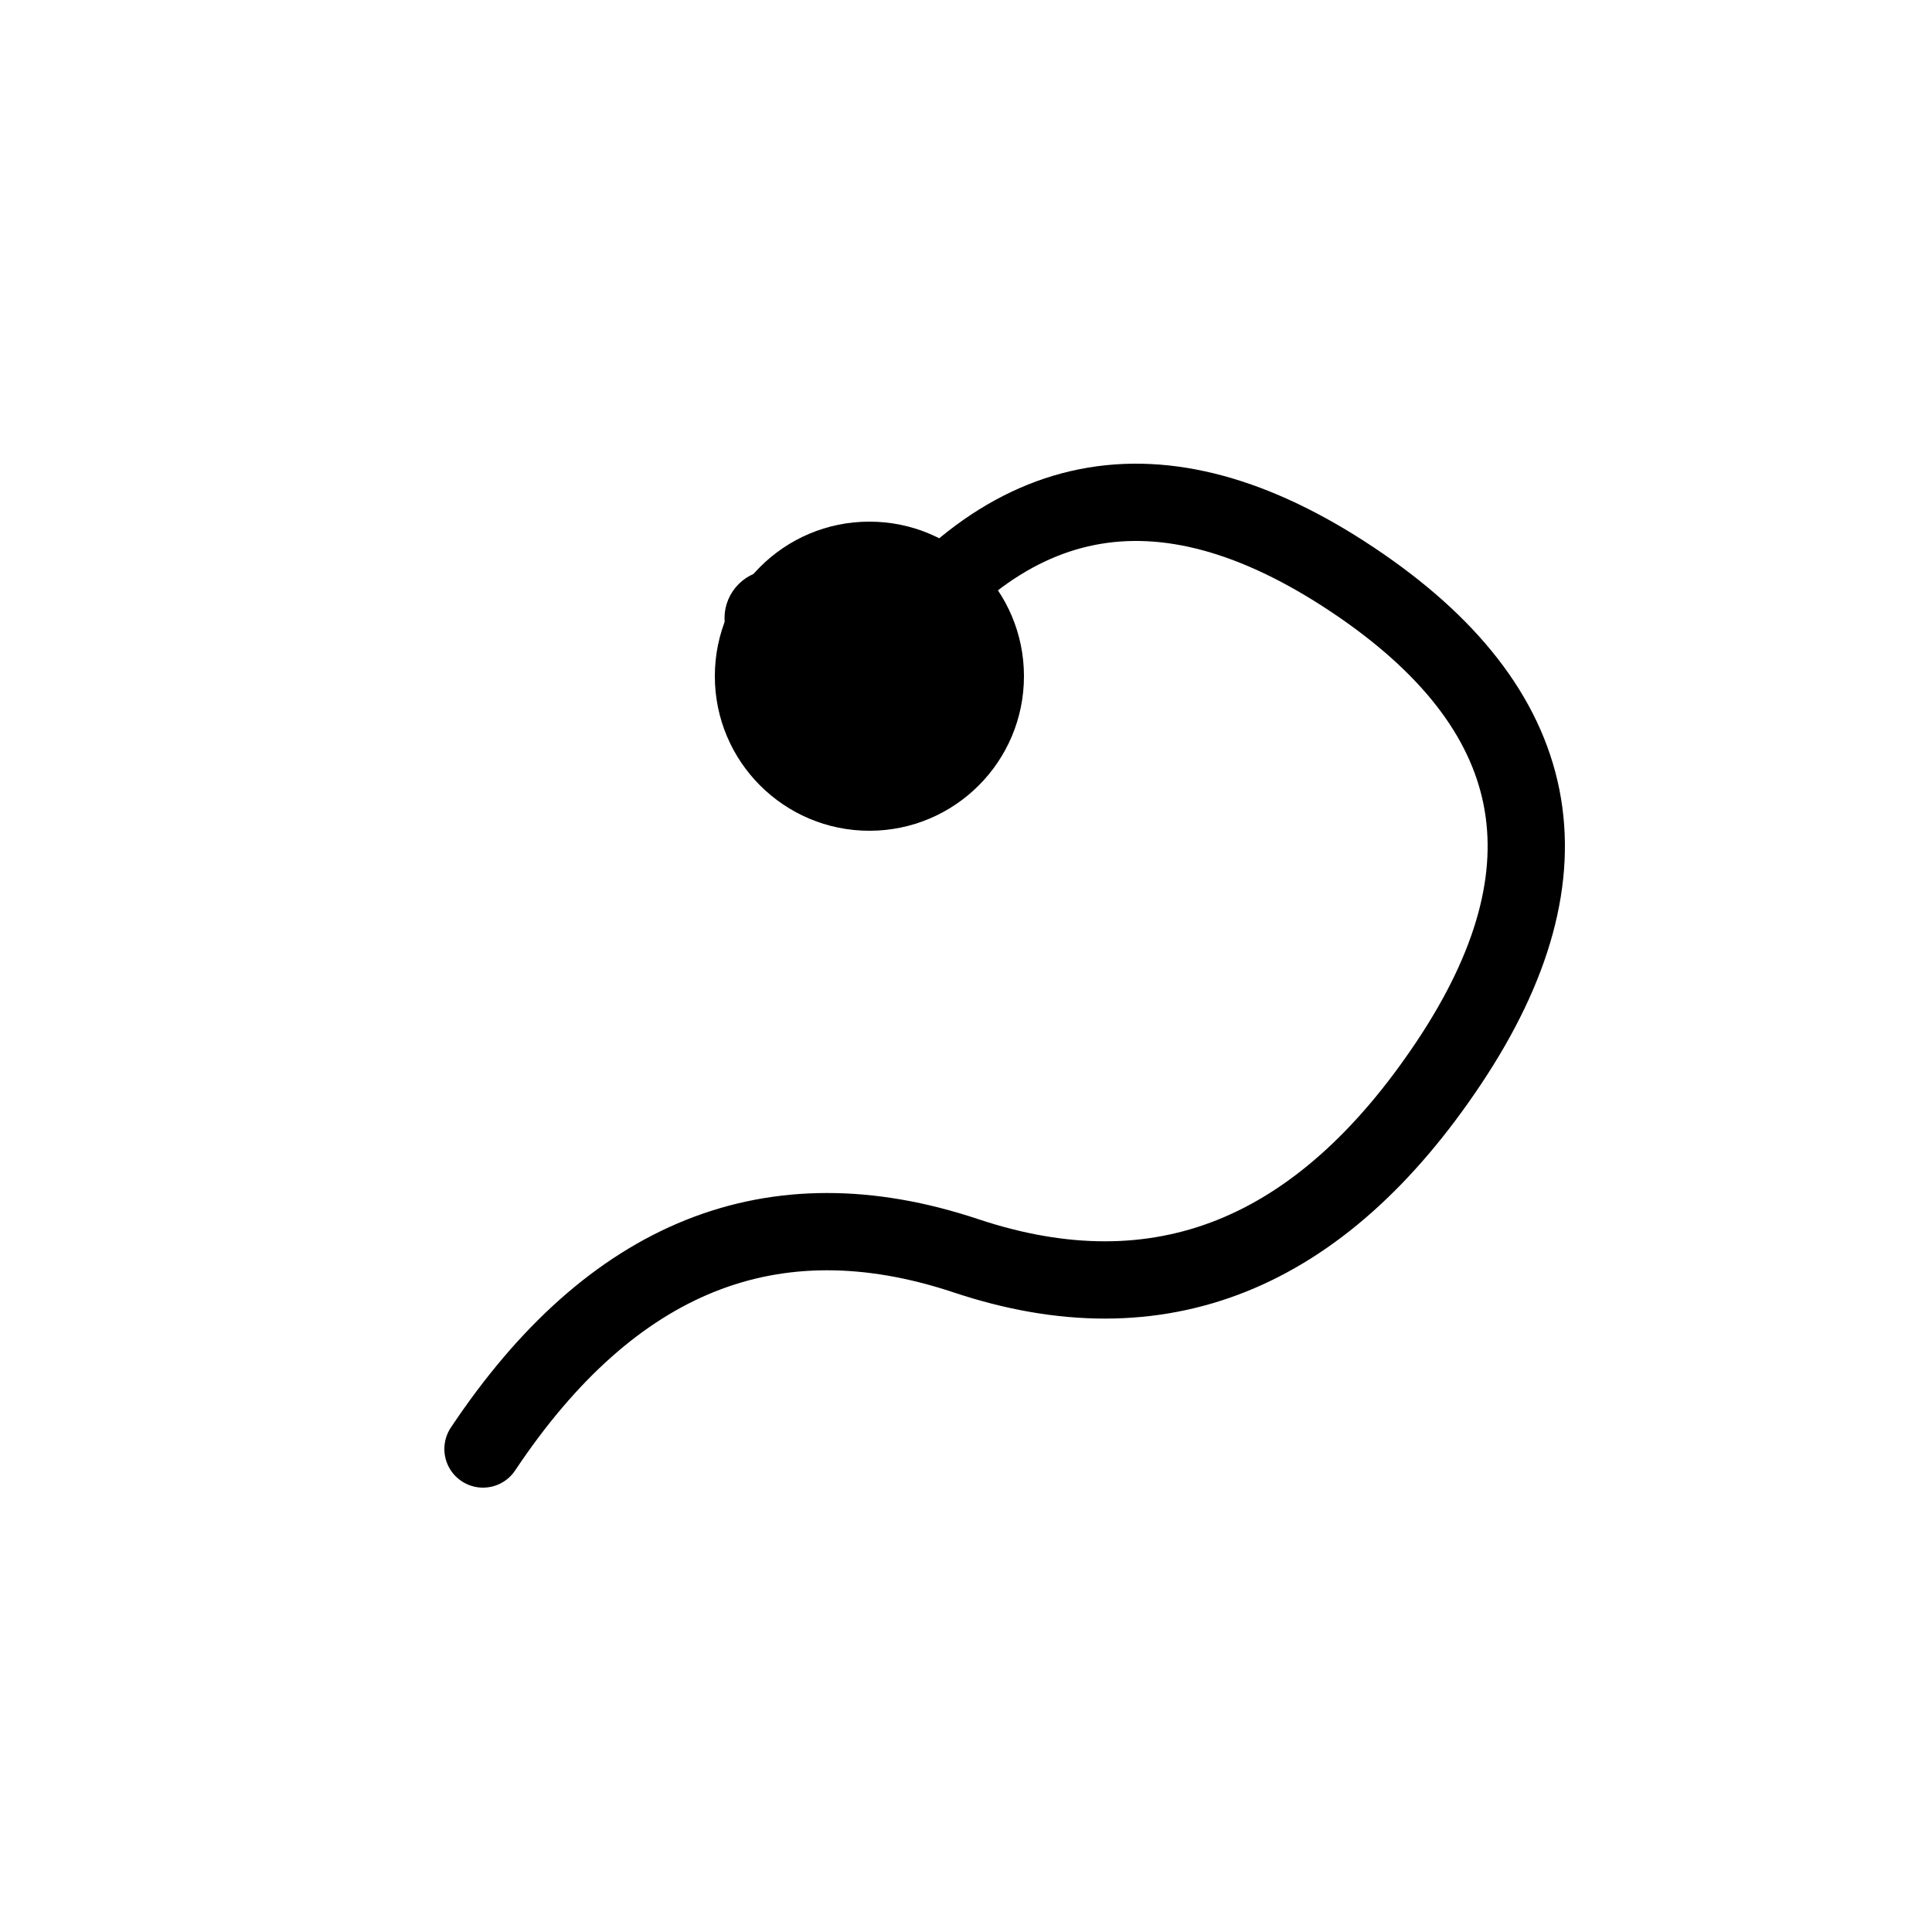
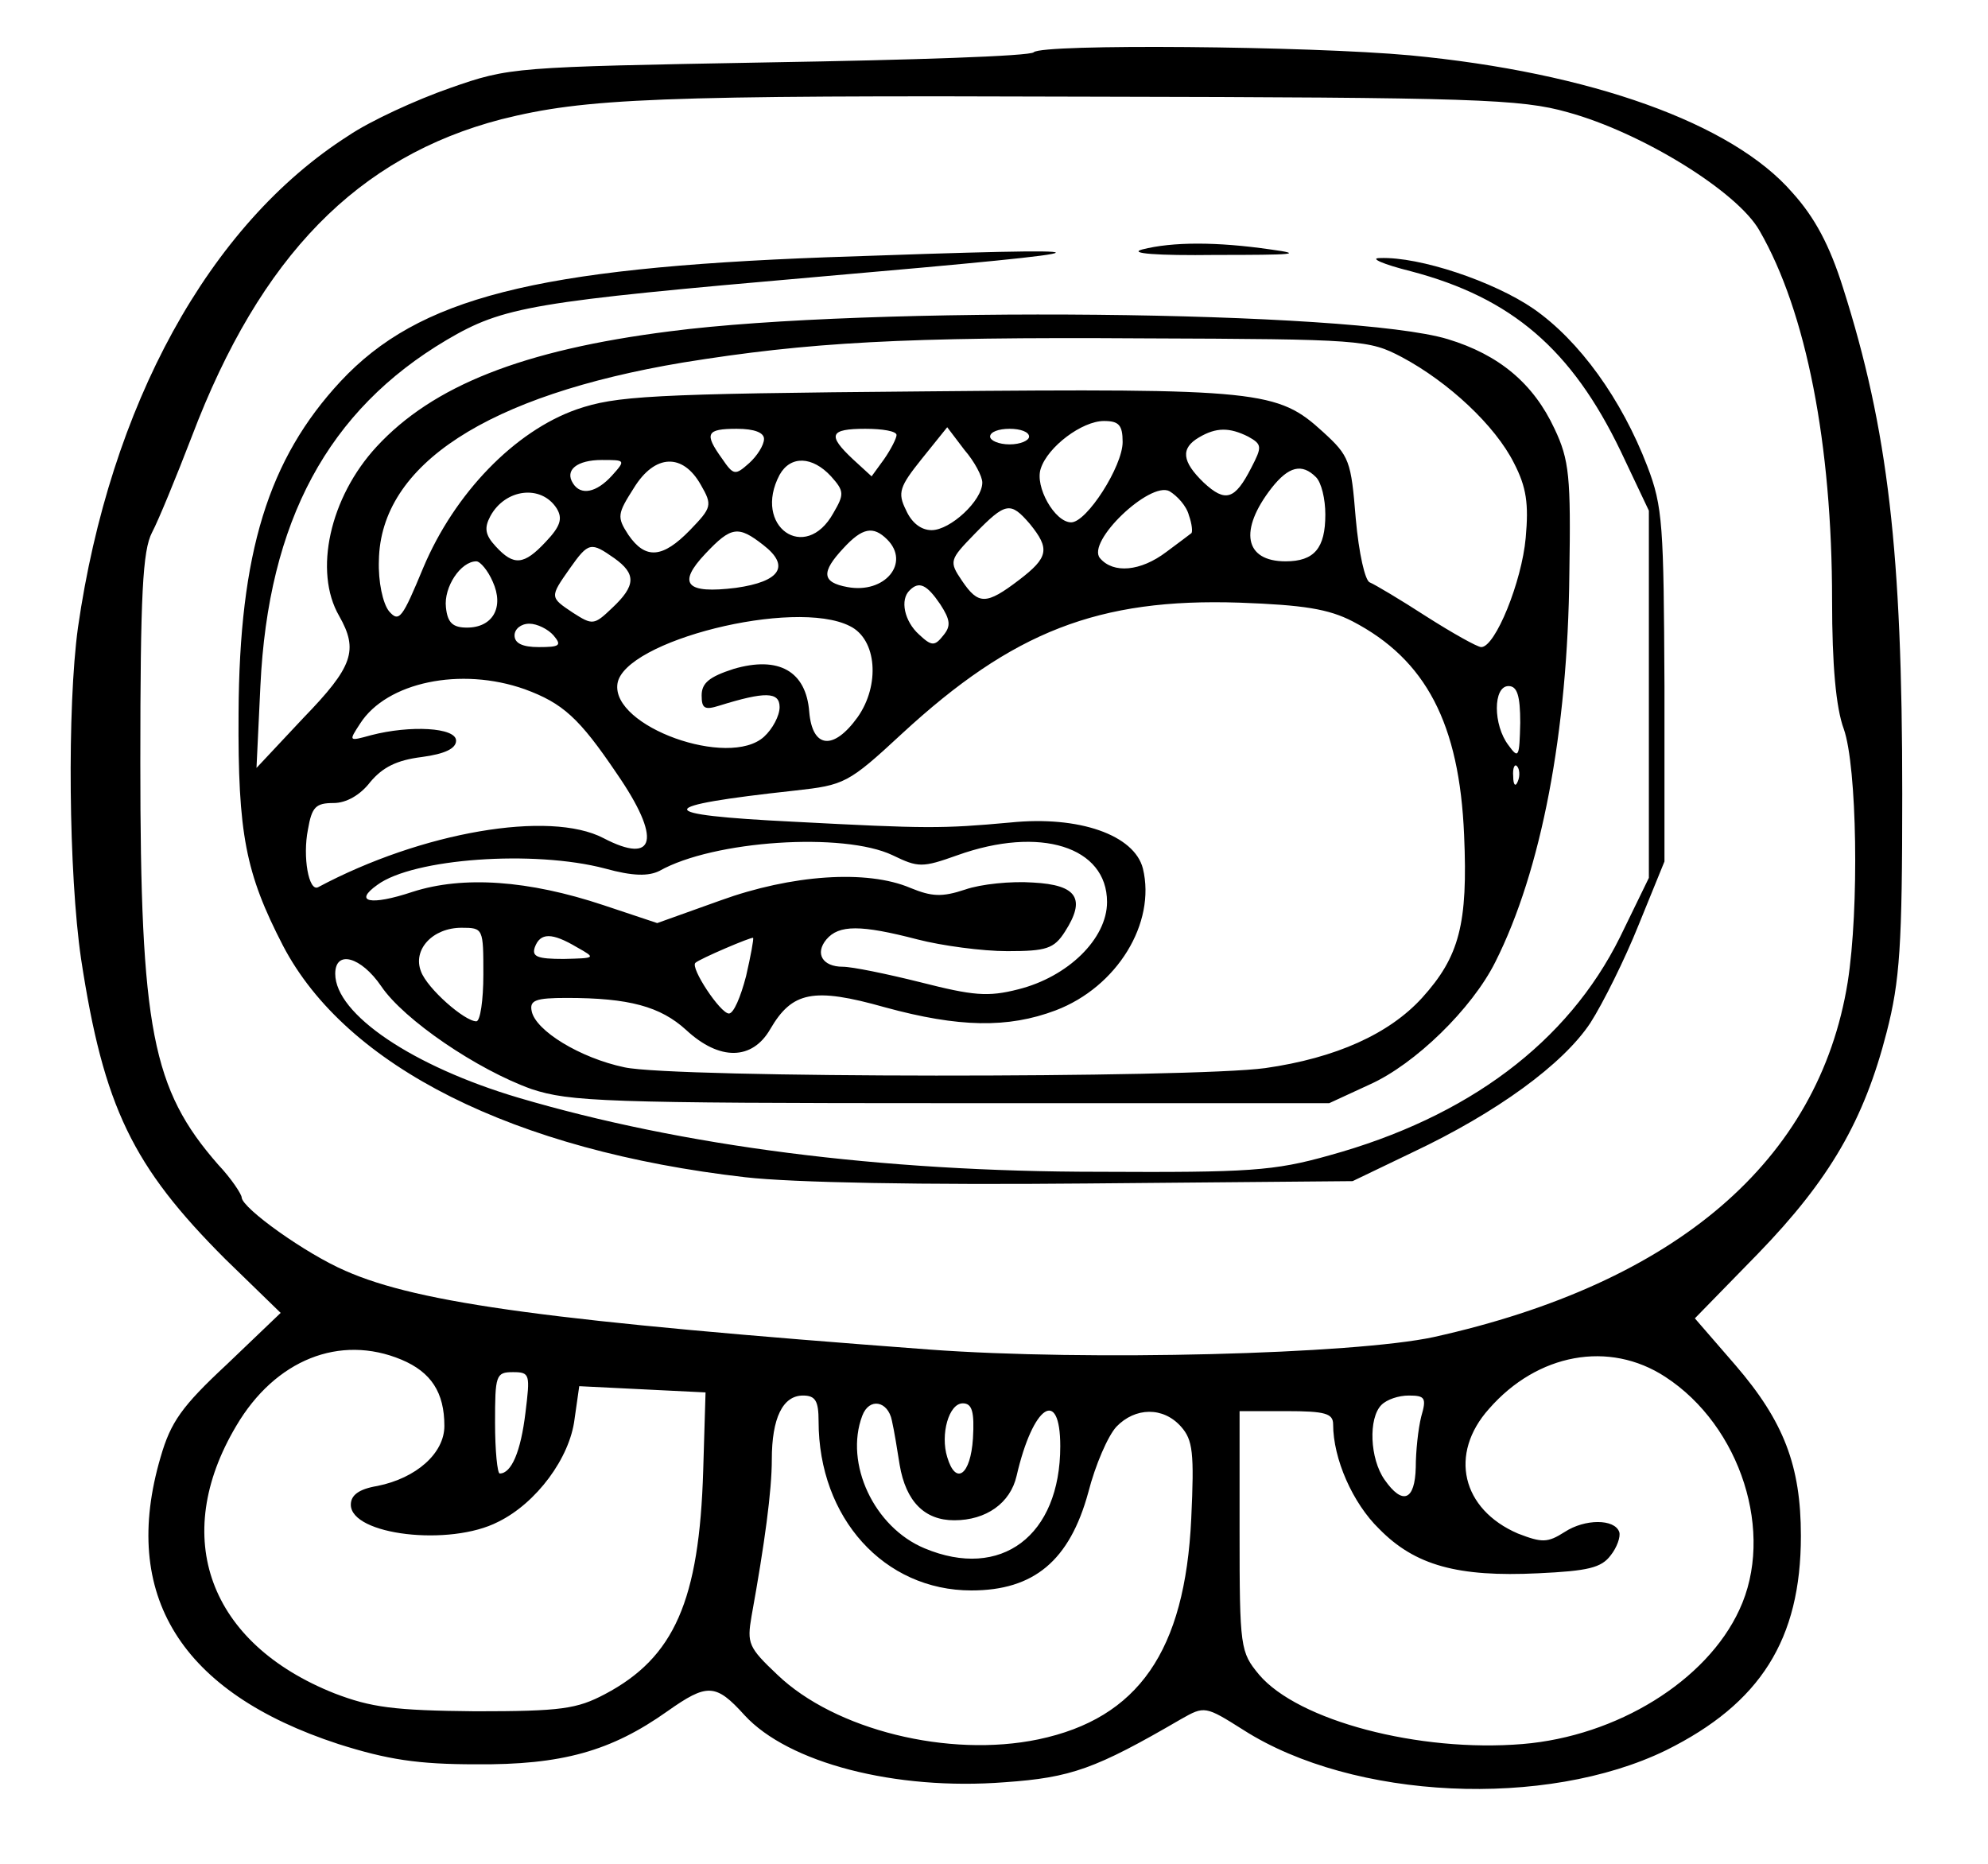
- <svg xmlns="http://www.w3.org/2000/svg" viewBox="0 0 100 100" fill="currentColor">
-   <path d="M25 75 Q35 60, 50 65 Q65 70, 75 55 Q85 40, 70 30 Q55 20, 45 35" fill="none" stroke="currentColor" stroke-width="4" stroke-linecap="round" />
-   <circle cx="45" cy="35" r="8" />
-   <circle cx="40" cy="32" r="2" fill="none" stroke="currentColor" stroke-width="1" />
+ <svg xmlns="http://www.w3.org/2000/svg" version="1.0" width="255pt" height="239pt" viewBox="0 0 255 239" preserveAspectRatio="xMidYMid meet">
+   <g transform="translate(0,239) scale(0.1,-0.1)" fill="currentColor" stroke="none">
+     <path d="M1326 2323 c-4 -5 -157 -10 -339 -13 -329 -6 -333 -6 -410 -33 -43 -15 -102 -42 -130 -61 -179 -114 -306 -346 -347 -631 -14 -102 -12 -316 4 -425 29 -190 66 -266 185 -385 l71 -69 -69 -66 c-58 -54 -72 -74 -85 -119 -52 -177 26 -302 228 -368 63 -20 102 -26 176 -26 111 -1 174 17 246 68 51 36 62 36 99 -5 56 -61 193 -97 334 -86 85 6 116 17 226 81 30 17 31 17 80 -14 141 -90 388 -101 542 -26 121 60 173 142 173 275 0 90 -22 147 -84 219 l-52 60 81 83 c92 95 136 171 165 284 17 66 20 111 20 306 0 309 -18 467 -76 649 -17 54 -36 90 -65 122 -77 89 -259 154 -490 176 -130 12 -472 15 -483 4z m685 -77 c95 -26 218 -102 246 -152 60 -104 93 -274 93 -474 0 -83 5 -138 15 -165 17 -48 20 -230 5 -325 -37 -229 -220 -386 -531 -455 -102 -22 -444 -31 -647 -16 -481 36 -654 59 -749 101 -51 22 -132 80 -133 94 0 4 -13 24 -30 42 -85 97 -100 174 -100 516 0 216 3 272 15 295 8 15 31 71 51 123 88 232 213 359 397 407 108 27 198 31 757 29 492 -1 551 -3 611 -20z m-1496 -1600 c38 -16 55 -42 55 -85 0 -35 -36 -67 -86 -77 -24 -4 -34 -12 -34 -24 0 -39 127 -54 189 -22 49 24 92 82 98 132 l6 42 81 -4 81 -4 -3 -100 c-5 -167 -37 -240 -126 -287 -36 -19 -56 -22 -166 -22 -105 1 -134 5 -181 23 -161 64 -211 200 -126 343 50 85 133 118 212 85z m1621 -22 c97 -63 141 -201 95 -299 -42 -91 -157 -162 -278 -172 -133 -11 -288 30 -338 89 -24 29 -25 34 -25 184 l0 154 60 0 c50 0 60 -3 60 -17 0 -44 25 -101 59 -134 46 -47 101 -62 204 -57 64 3 81 7 93 23 8 10 13 24 11 30 -6 17 -44 17 -70 0 -22 -14 -29 -14 -60 -2 -72 31 -89 102 -37 160 62 71 154 88 226 41z m-1462 -46 c-6 -50 -18 -78 -33 -78 -3 0 -6 29 -6 65 0 61 1 65 23 65 22 0 22 -3 16 -52z m376 -11 c0 -124 84 -217 196 -217 80 0 126 38 150 126 9 35 25 72 36 84 24 25 60 26 83 0 15 -17 17 -33 13 -118 -8 -170 -68 -256 -196 -283 -115 -24 -261 12 -335 83 -37 35 -39 40 -33 75 17 94 26 161 26 201 0 53 14 82 40 82 16 0 20 -7 20 -33z m773 6 c-4 -16 -7 -45 -7 -65 -1 -43 -17 -49 -40 -16 -19 27 -21 79 -4 96 7 7 22 12 35 12 21 0 23 -3 16 -27z m-679 -5 c3 -13 7 -38 10 -57 8 -47 32 -71 70 -71 41 0 72 22 80 57 21 91 56 114 56 38 0 -115 -76 -172 -174 -131 -65 27 -103 109 -80 170 9 24 33 19 38 -6z m104 -23 c-3 -47 -22 -61 -33 -24 -9 29 2 69 20 69 12 0 15 -11 13 -45z" />
+     <path d="M1465 2070 c-18 -5 18 -8 95 -7 99 0 114 1 70 7 -69 10 -126 10 -165 0z" />
+     <path d="M1060 2060 c-374 -14 -523 -52 -623 -159 -93 -100 -130 -220 -131 -426 -1 -155 9 -205 57 -298 81 -155 296 -263 593 -297 61 -7 228 -10 439 -8 l340 3 77 37 c108 51 193 113 228 166 16 25 44 81 62 126 l33 81 0 225 c-1 206 -2 230 -22 282 -33 86 -87 161 -146 202 -51 35 -146 67 -197 65 -14 0 4 -8 40 -17 129 -34 206 -100 269 -231 l36 -76 0 -236 0 -235 -37 -76 c-67 -135 -195 -231 -373 -280 -71 -20 -103 -22 -295 -21 -281 0 -535 33 -745 95 -135 40 -235 107 -235 159 0 31 33 22 59 -16 29 -43 123 -107 193 -132 49 -16 93 -18 538 -18 l485 0 52 24 c58 26 131 97 161 157 59 117 93 295 95 498 2 124 0 146 -19 186 -27 58 -71 95 -137 115 -122 37 -745 43 -998 10 -189 -24 -304 -70 -376 -148 -60 -65 -81 -160 -48 -217 25 -44 18 -65 -46 -131 l-60 -64 5 105 c10 212 87 354 239 444 73 43 110 49 477 81 403 35 405 39 10 25z m738 -128 c60 -32 120 -88 144 -136 16 -31 19 -52 15 -96 -5 -56 -39 -140 -57 -140 -5 0 -37 18 -70 39 -34 22 -66 41 -73 44 -6 2 -14 37 -18 82 -6 74 -8 80 -42 111 -58 53 -80 56 -510 52 -356 -3 -397 -6 -447 -23 -80 -28 -157 -108 -197 -203 -27 -65 -31 -71 -44 -56 -8 10 -14 38 -13 65 2 123 139 212 390 254 161 26 282 33 589 31 282 -1 291 -2 333 -24z m-358 -109 c0 -31 -46 -103 -66 -103 -21 0 -47 46 -39 69 9 28 53 61 81 61 19 0 24 -5 24 -27z m-460 4 c0 -8 -9 -22 -19 -31 -18 -16 -20 -16 -35 6 -23 32 -20 38 19 38 23 0 35 -5 35 -13z m170 5 c0 -4 -7 -18 -16 -31 l-16 -22 -24 22 c-33 31 -30 39 16 39 22 0 40 -3 40 -8z m110 -61 c0 -23 -41 -61 -65 -61 -14 0 -26 10 -33 26 -11 22 -8 30 20 65 l33 41 22 -29 c13 -15 23 -34 23 -42z m60 59 c0 -5 -11 -10 -25 -10 -14 0 -25 5 -25 10 0 6 11 10 25 10 14 0 25 -4 25 -10z m281 0 c18 -10 18 -13 4 -40 -21 -41 -33 -45 -61 -19 -28 27 -30 44 -6 58 22 13 39 13 63 1z m-816 -50 c-20 -22 -40 -26 -50 -10 -11 17 5 30 37 30 30 0 31 0 13 -20z m114 -12 c15 -26 14 -29 -14 -58 -35 -36 -57 -38 -79 -6 -15 23 -14 27 7 60 27 44 63 45 86 4z m167 11 c17 -19 17 -23 3 -47 -36 -65 -104 -17 -69 49 14 25 42 24 66 -2z m622 -1 c7 -7 12 -28 12 -48 0 -43 -14 -60 -51 -60 -53 0 -60 40 -18 94 22 28 39 32 57 14z m-163 -49 c4 -11 5 -22 3 -23 -1 -1 -16 -12 -32 -24 -33 -25 -68 -28 -85 -8 -18 21 64 99 89 86 10 -6 22 -19 25 -31z m-811 9 c8 -13 5 -23 -14 -43 -28 -30 -41 -31 -64 -6 -14 15 -15 24 -7 39 19 35 65 41 85 10z m607 -20 c26 -32 24 -43 -14 -72 -42 -32 -52 -32 -73 -1 -17 25 -16 27 16 60 40 41 46 42 71 13z m-342 -27 c35 -27 22 -47 -35 -55 -64 -8 -76 5 -39 44 33 35 42 36 74 11z m159 7 c30 -30 -3 -70 -51 -61 -33 6 -34 19 -5 50 24 26 38 29 56 11z m-350 -24 c28 -20 28 -35 -3 -64 -23 -22 -25 -22 -50 -6 -30 20 -30 20 -4 57 24 34 27 34 57 13z m-156 -30 c15 -33 0 -59 -33 -59 -18 0 -25 6 -27 26 -3 26 19 59 39 59 5 0 15 -12 21 -26z m574 -29 c13 -20 14 -28 4 -40 -11 -14 -15 -14 -31 1 -19 17 -25 45 -12 57 12 12 22 7 39 -18z m529 -22 c94 -49 137 -131 143 -274 5 -114 -6 -156 -54 -209 -42 -46 -110 -77 -201 -90 -94 -13 -758 -13 -822 1 -57 12 -114 47 -119 72 -3 14 5 17 45 17 80 0 120 -11 153 -41 43 -40 85 -39 108 1 28 48 55 54 147 28 95 -26 158 -27 219 -4 79 30 129 112 112 182 -11 43 -82 68 -170 59 -88 -8 -107 -8 -278 1 -183 9 -182 20 2 40 63 7 68 9 137 73 142 131 252 174 433 168 82 -3 114 -8 145 -24z m-645 -6 c35 -17 39 -76 10 -117 -31 -43 -58 -40 -62 7 -4 52 -39 72 -97 55 -31 -10 -41 -18 -41 -34 0 -17 4 -19 23 -13 58 18 77 18 77 -2 0 -11 -9 -28 -20 -38 -45 -41 -196 13 -188 68 8 55 227 110 298 74z m-380 -12 c11 -13 8 -15 -19 -15 -21 0 -31 5 -31 15 0 8 8 15 19 15 10 0 24 -7 31 -15z m-37 -69 c49 -18 70 -37 118 -108 58 -84 50 -118 -17 -83 -69 36 -233 8 -366 -63 -12 -6 -20 39 -13 74 5 29 10 34 33 34 16 0 34 10 47 27 16 19 34 28 66 32 30 4 44 11 44 21 0 17 -59 20 -109 7 -29 -8 -29 -8 -14 15 34 53 129 73 211 44z m1277 -43 c-1 -44 -2 -47 -15 -29 -20 26 -20 76 0 76 11 0 15 -12 15 -47z m-3 -75 c-3 -8 -6 -5 -6 6 -1 11 2 17 5 13 3 -3 4 -12 1 -19z m-802 -95 c33 -16 38 -16 83 0 106 38 192 11 192 -60 0 -47 -50 -96 -114 -112 -39 -10 -58 -8 -125 9 -44 11 -88 20 -100 20 -26 0 -36 17 -21 35 16 19 44 19 117 0 31 -8 83 -15 115 -15 50 0 60 3 74 25 27 42 16 60 -41 63 -28 2 -67 -2 -87 -9 -30 -10 -43 -9 -70 2 -56 24 -153 17 -244 -16 l-81 -29 -69 23 c-96 32 -180 38 -245 17 -54 -18 -76 -13 -45 9 46 34 201 45 292 21 36 -10 56 -10 70 -3 69 39 236 50 299 20z m-525 -153 c0 -33 -4 -60 -9 -60 -15 0 -63 42 -71 64 -11 28 15 56 52 56 28 0 28 -1 28 -60z m120 35 c25 -14 24 -14 -17 -15 -34 0 -41 3 -37 15 7 19 22 19 54 0z m217 -37 c-7 -27 -16 -48 -22 -48 -11 0 -50 59 -43 65 5 5 73 34 74 32 1 -1 -3 -23 -9 -49z" />
+   </g>
</svg>
